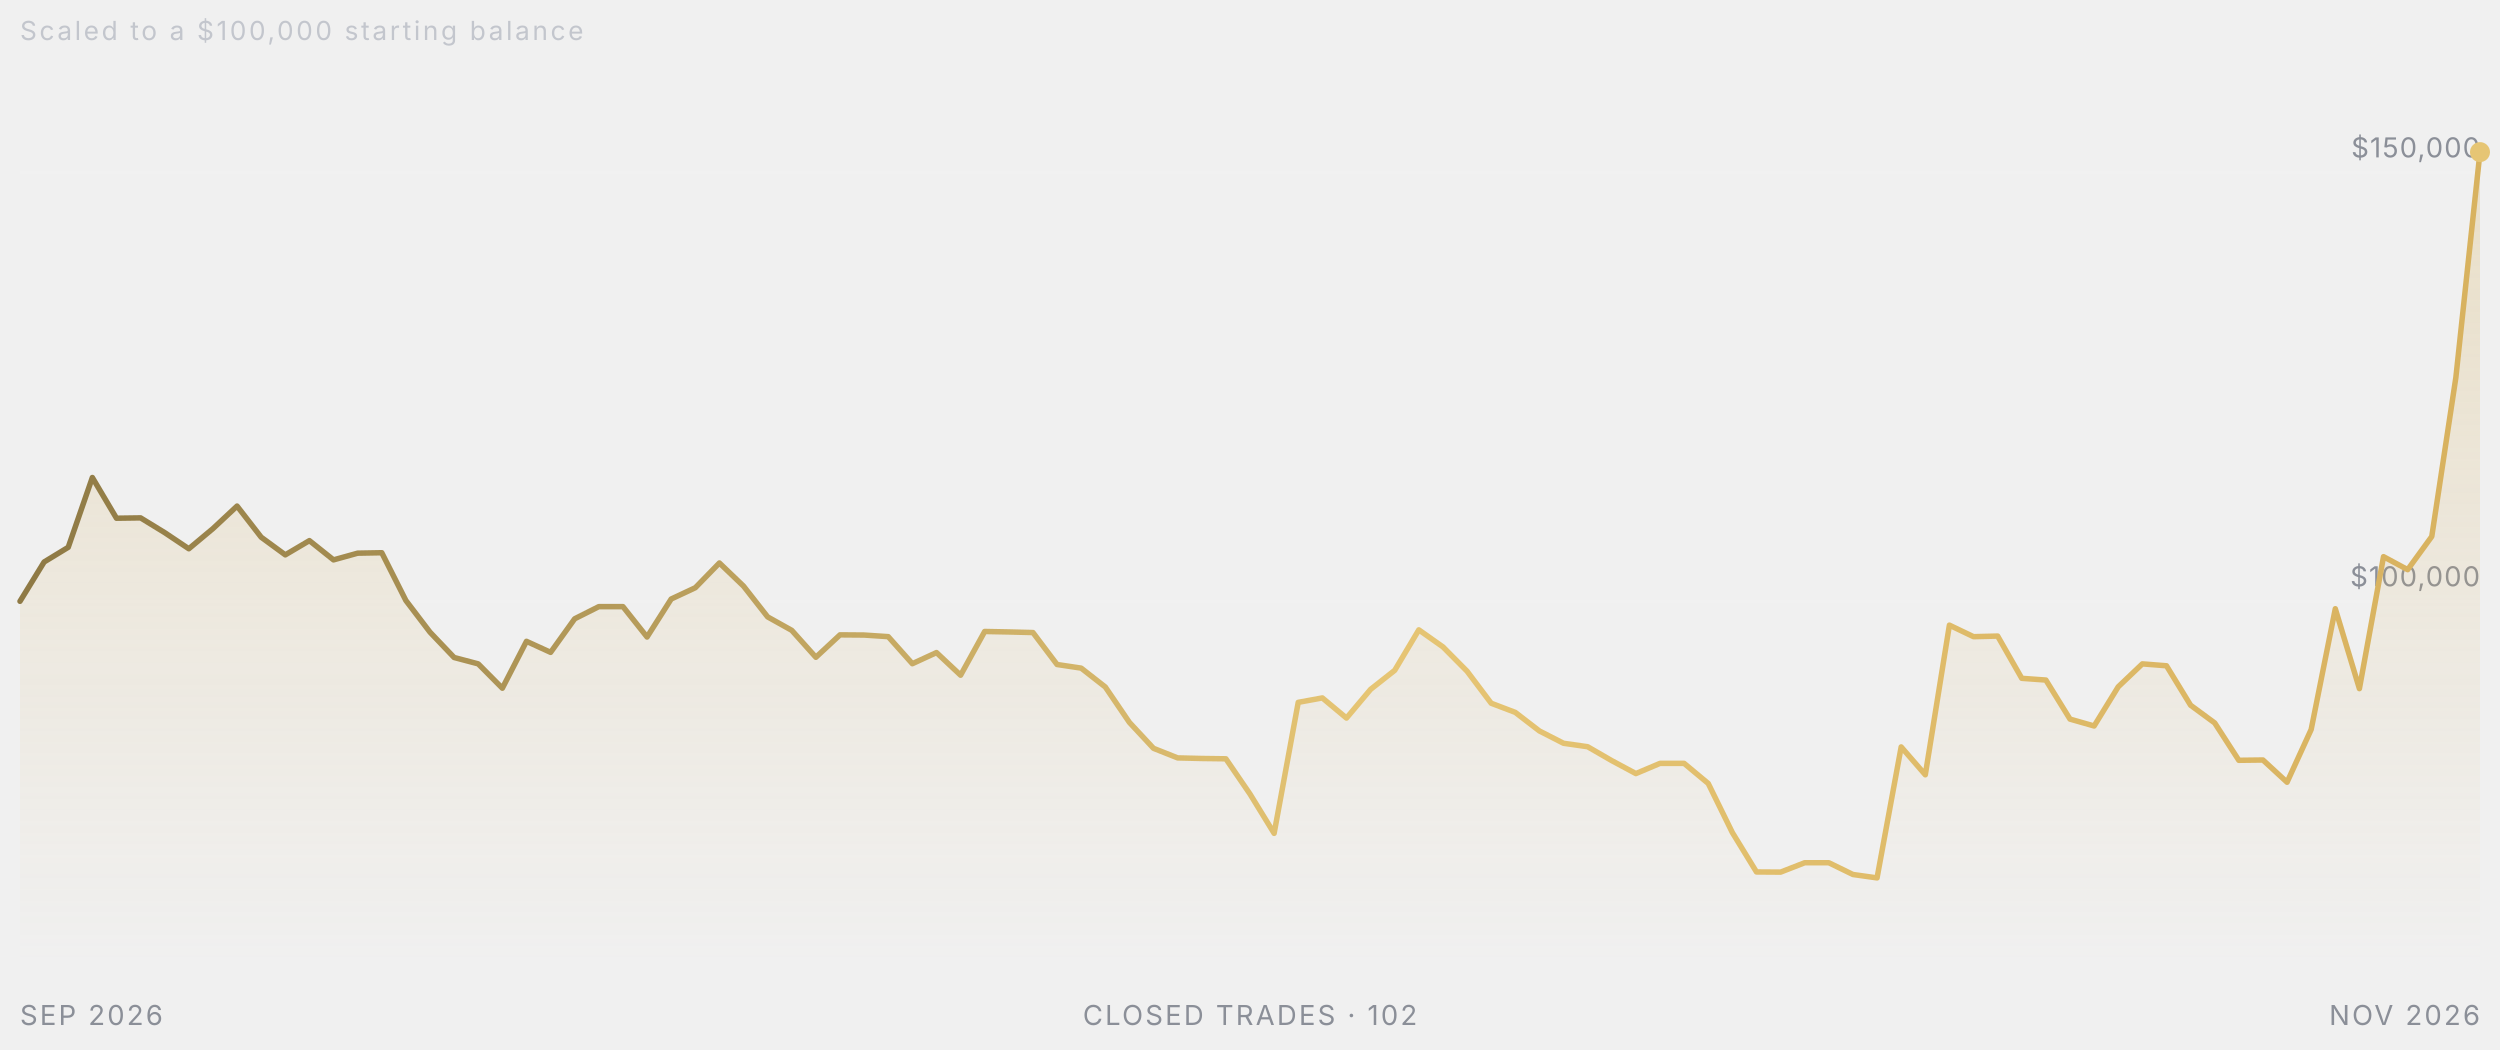
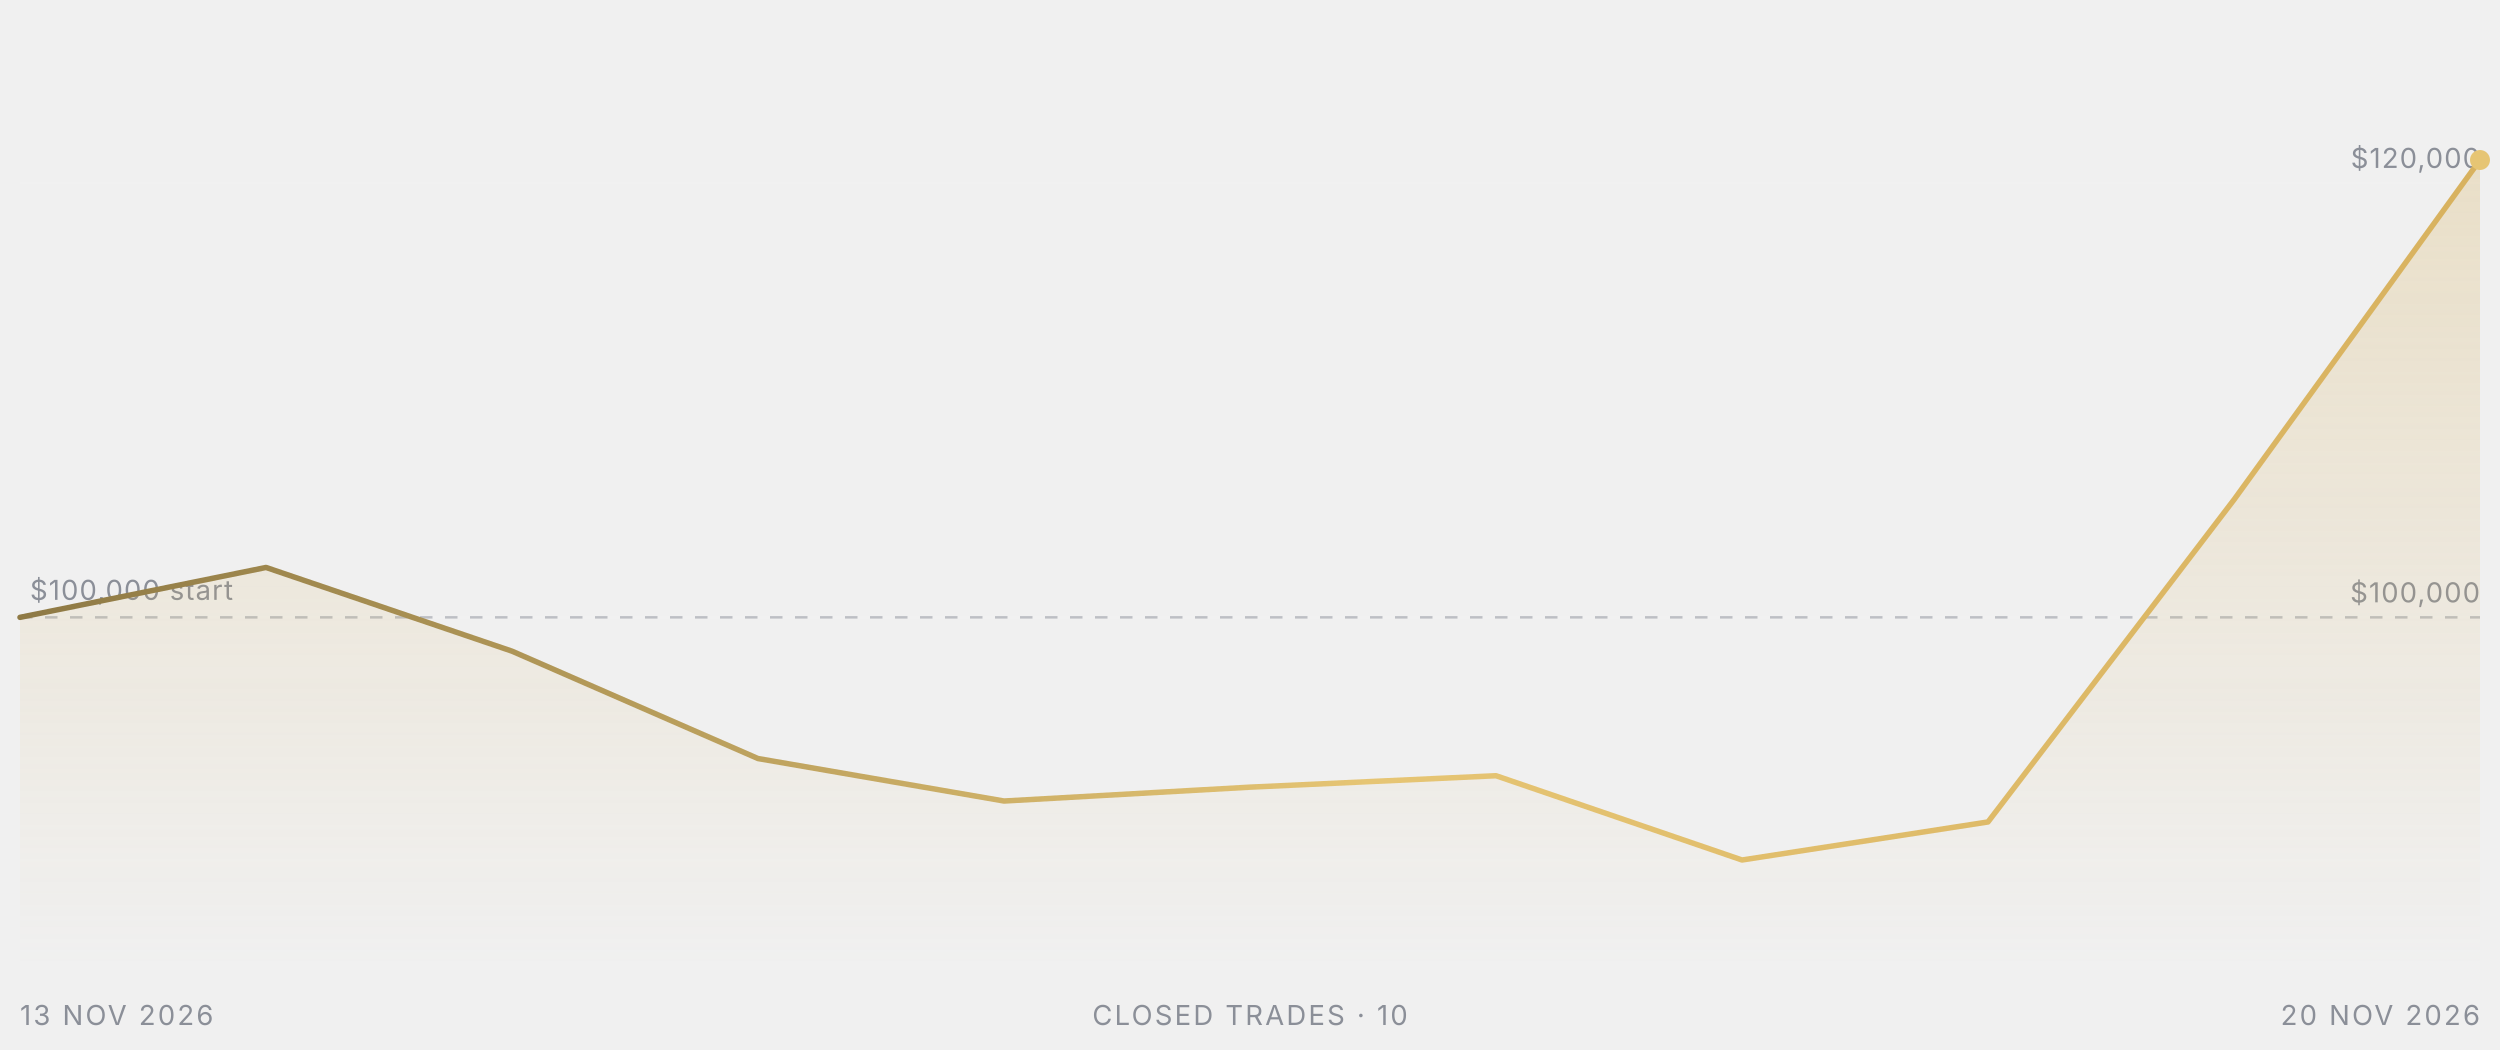
- <svg xmlns="http://www.w3.org/2000/svg" viewBox="0 0 1000 420" width="1000" height="420" role="img" aria-label="Equity curve of 102 closed trades scaled to a 100,000 dollar starting balance, ending at 152,363 dollars.">
+ <svg xmlns="http://www.w3.org/2000/svg" viewBox="0 0 1000 420" width="1000" height="420" role="img" aria-label="Equity curve of the 100,000 dollar account over 10 closed trades, rising from 100,000 to 121,055 dollars.">
  <defs>
    <linearGradient id="fill" x1="0" y1="0" x2="0" y2="1">
      <stop offset="0%" stop-color="#d8b25f" stop-opacity="0.28" />
      <stop offset="100%" stop-color="#d8b25f" stop-opacity="0" />
    </linearGradient>
    <linearGradient id="stroke" x1="0" y1="0" x2="1" y2="0">
      <stop offset="0%" stop-color="#8f7a45" />
      <stop offset="55%" stop-color="#e6c574" />
      <stop offset="100%" stop-color="#d8b25f" />
    </linearGradient>
    <style>
    .ax{font:11px ui-sans-serif,system-ui,-apple-system,sans-serif;fill:#8b8f98;letter-spacing:.04em}
    .lbl{font:11px ui-sans-serif,system-ui,-apple-system,sans-serif;fill:#8b8f98;letter-spacing:.08em}
-     .hdr{font:10.5px ui-sans-serif,system-ui,-apple-system,sans-serif;fill:#c3c6cd;letter-spacing:.1em;text-transform:uppercase}
  </style>
  </defs>
-   <text x="8" y="16" class="hdr">Scaled to a $100,000 starting balance</text>
-   <line x1="8" y1="240.51" x2="992" y2="240.51" stroke="#ffffff" stroke-opacity="0.07" stroke-width="1" />
-   <text x="992" y="234.51" text-anchor="end" class="ax">$100,000</text>
-   <line x1="8" y1="68.95" x2="992" y2="68.95" stroke="#ffffff" stroke-opacity="0.07" stroke-width="1" />
-   <text x="992" y="62.95" text-anchor="end" class="ax">$150,000</text>
-   <path d="M8.00,240.51 L17.65,224.79 L27.29,218.92 L36.94,191.01 L46.59,207.29 L56.24,207.15 L65.88,213.05 L75.53,219.50 L85.18,211.44 L94.82,202.43 L104.47,214.88 L114.12,221.94 L123.76,216.25 L133.41,223.95 L143.06,221.27 L152.71,221.09 L162.35,240.20 L172.00,252.87 L181.65,263.00 L191.29,265.55 L200.94,275.28 L210.59,256.53 L220.24,260.94 L229.88,247.51 L239.53,242.65 L249.18,242.65 L258.82,254.80 L268.47,239.61 L278.12,235.09 L287.76,225.19 L297.41,234.44 L307.06,246.76 L316.71,252.14 L326.35,262.91 L336.00,253.94 L345.65,254.02 L355.29,254.66 L364.94,265.48 L374.59,261.03 L384.24,270.08 L393.88,252.59 L403.53,252.78 L413.18,253.02 L422.82,265.80 L432.47,267.25 L442.12,274.79 L451.76,288.96 L461.41,299.33 L471.06,303.16 L480.71,303.39 L490.35,303.52 L500.00,317.62 L509.65,333.33 L519.29,280.94 L528.94,279.17 L538.59,287.22 L548.24,275.74 L557.88,268.14 L567.53,251.94 L577.18,258.76 L586.82,268.48 L596.47,281.29 L606.12,284.96 L615.76,292.38 L625.41,297.31 L635.06,298.69 L644.71,304.26 L654.35,309.43 L664.00,305.35 L673.65,305.35 L683.29,313.38 L692.94,333.03 L702.59,348.78 L712.24,348.85 L721.88,345.09 L731.53,345.10 L741.18,349.80 L750.82,351.16 L760.47,298.78 L770.12,309.91 L779.76,250.06 L789.41,254.67 L799.06,254.43 L808.71,271.33 L818.35,272.02 L828.00,287.64 L837.65,290.39 L847.29,274.72 L856.94,265.55 L866.59,266.31 L876.24,282.09 L885.88,289.17 L895.53,304.12 L905.18,304.00 L914.82,312.89 L924.47,291.79 L934.12,243.50 L943.76,275.45 L953.41,222.67 L963.06,227.86 L972.71,214.59 L982.35,150.97 L992.00,60.84 L992.00,386 L8.00,386 Z" fill="url(#fill)" />
-   <path d="M8.00,240.51 L17.65,224.79 L27.29,218.92 L36.94,191.01 L46.59,207.29 L56.24,207.15 L65.88,213.05 L75.53,219.50 L85.18,211.44 L94.82,202.43 L104.47,214.88 L114.12,221.94 L123.76,216.25 L133.41,223.95 L143.06,221.27 L152.71,221.09 L162.35,240.20 L172.00,252.87 L181.65,263.00 L191.29,265.55 L200.94,275.28 L210.59,256.53 L220.24,260.94 L229.88,247.51 L239.53,242.65 L249.18,242.65 L258.82,254.80 L268.47,239.61 L278.12,235.09 L287.76,225.19 L297.41,234.44 L307.06,246.76 L316.71,252.14 L326.35,262.91 L336.00,253.94 L345.65,254.02 L355.29,254.66 L364.94,265.48 L374.59,261.03 L384.24,270.08 L393.88,252.59 L403.53,252.78 L413.18,253.02 L422.82,265.80 L432.47,267.25 L442.12,274.79 L451.76,288.96 L461.41,299.33 L471.06,303.16 L480.71,303.39 L490.35,303.52 L500.00,317.62 L509.65,333.33 L519.29,280.94 L528.94,279.17 L538.59,287.22 L548.24,275.74 L557.88,268.14 L567.53,251.94 L577.18,258.76 L586.82,268.48 L596.47,281.29 L606.12,284.96 L615.76,292.38 L625.41,297.31 L635.06,298.69 L644.71,304.26 L654.35,309.43 L664.00,305.35 L673.65,305.35 L683.29,313.38 L692.94,333.03 L702.59,348.78 L712.24,348.85 L721.88,345.09 L731.53,345.10 L741.18,349.80 L750.82,351.16 L760.47,298.78 L770.12,309.91 L779.76,250.06 L789.41,254.67 L799.06,254.43 L808.71,271.33 L818.35,272.02 L828.00,287.64 L837.65,290.39 L847.29,274.72 L856.94,265.55 L866.59,266.31 L876.24,282.09 L885.88,289.17 L895.53,304.12 L905.18,304.00 L914.82,312.89 L924.47,291.79 L934.12,243.50 L943.76,275.45 L953.41,222.67 L963.06,227.86 L972.71,214.59 L982.35,150.97 L992.00,60.84" fill="none" stroke="url(#stroke)" stroke-width="2.2" stroke-linejoin="round" stroke-linecap="round" />
-   <circle cx="992.00" cy="60.84" r="4" fill="#e6c574" />
-   <text x="8" y="410" class="lbl">SEP 2026</text>
-   <text x="500" y="410" text-anchor="middle" class="lbl">CLOSED TRADES · 102</text>
-   <text x="992" y="410" text-anchor="end" class="lbl">NOV 2026</text>
+   <line x1="8" y1="246.94" x2="992" y2="246.94" stroke="#ffffff" stroke-opacity="0.07" stroke-width="1" />
+   <text x="992" y="240.94" text-anchor="end" class="ax">$100,000</text>
+   <line x1="8" y1="73.17" x2="992" y2="73.17" stroke="#ffffff" stroke-opacity="0.07" stroke-width="1" />
+   <text x="992" y="67.17" text-anchor="end" class="ax">$120,000</text>
+   <line x1="8" y1="246.94" x2="992" y2="246.94" stroke="#8b8f98" stroke-opacity="0.5" stroke-width="1" stroke-dasharray="5 5" />
+   <text x="12" y="239.94" class="ax">$100,000 start</text>
+   <path d="M8.00,246.94 L106.40,226.98 L204.80,260.47 L303.20,303.42 L401.60,320.41 L500.00,314.86 L598.40,310.29 L696.80,344.00 L795.20,328.78 L893.60,199.87 L992.00,64.00 L992.00,386 L8.00,386 Z" fill="url(#fill)" />
+   <path d="M8.00,246.94 L106.40,226.98 L204.80,260.47 L303.20,303.42 L401.60,320.41 L500.00,314.86 L598.40,310.29 L696.80,344.00 L795.20,328.78 L893.60,199.87 L992.00,64.00" fill="none" stroke="url(#stroke)" stroke-width="2.2" stroke-linejoin="round" stroke-linecap="round" />
+   <circle cx="992.00" cy="64.00" r="4" fill="#e6c574" />
+   <text x="8" y="410" class="lbl">13 NOV 2026</text>
+   <text x="500" y="410" text-anchor="middle" class="lbl">CLOSED TRADES · 10</text>
+   <text x="992" y="410" text-anchor="end" class="lbl">20 NOV 2026</text>
</svg>
